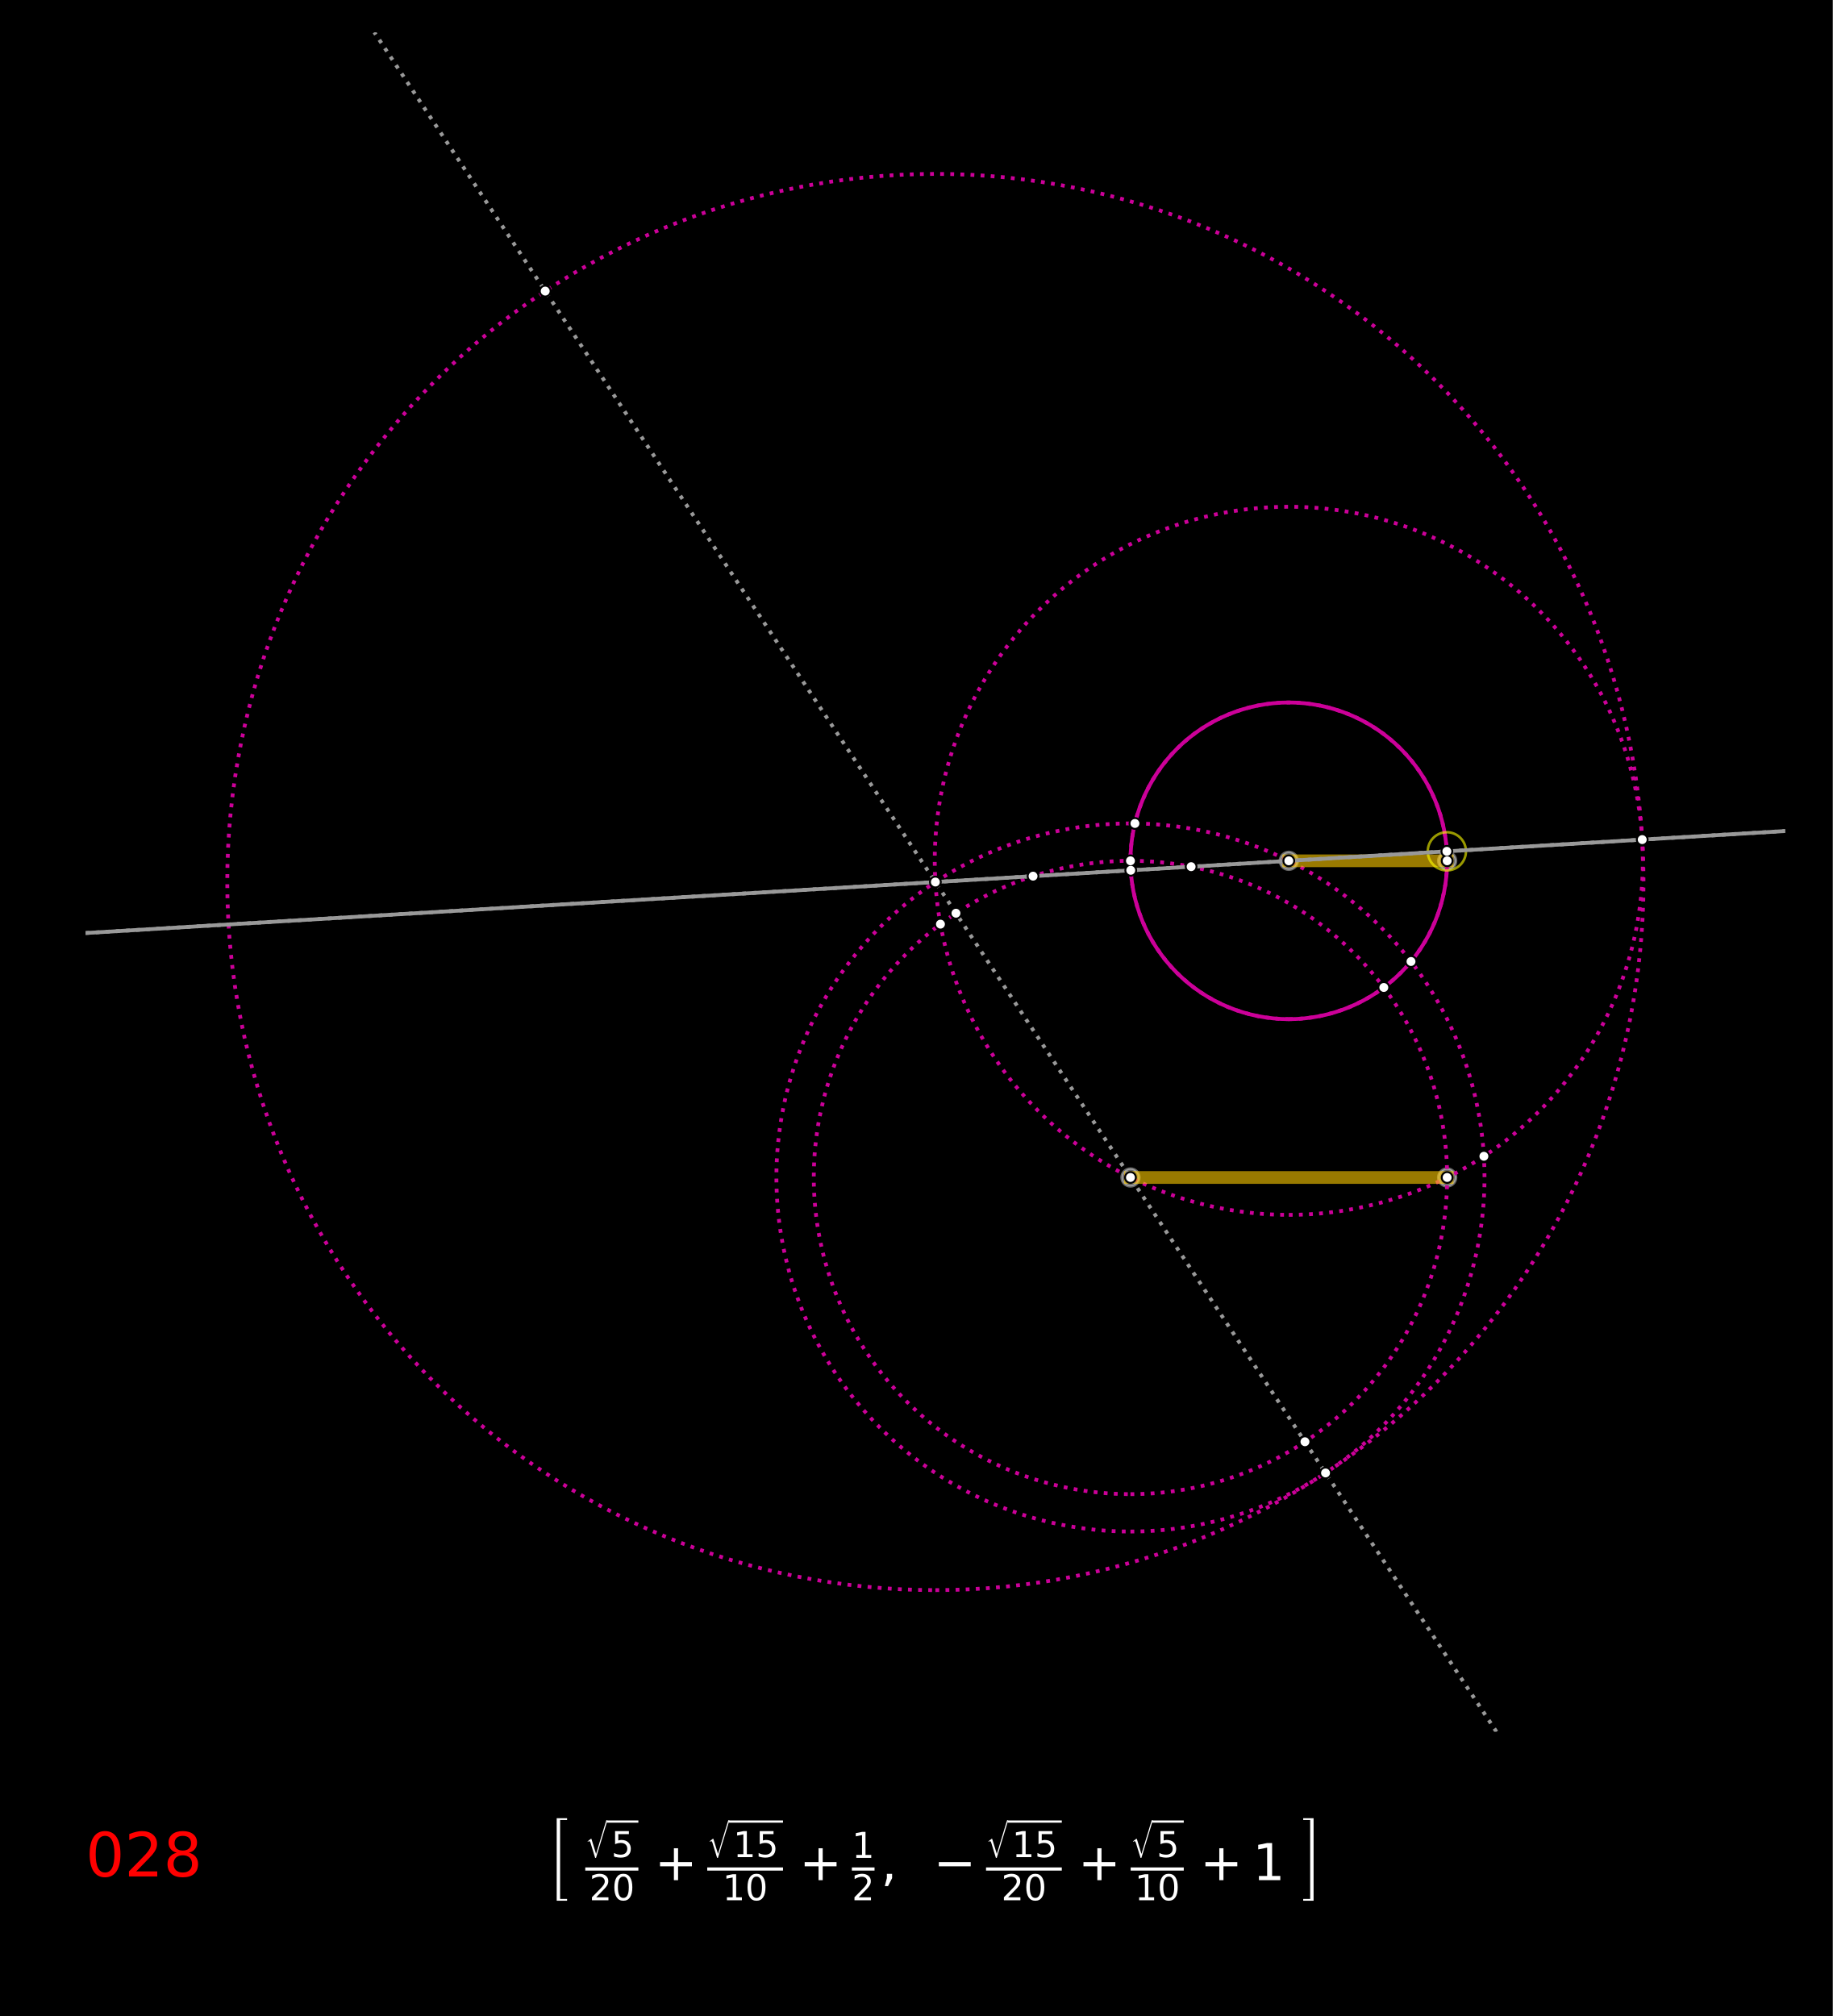
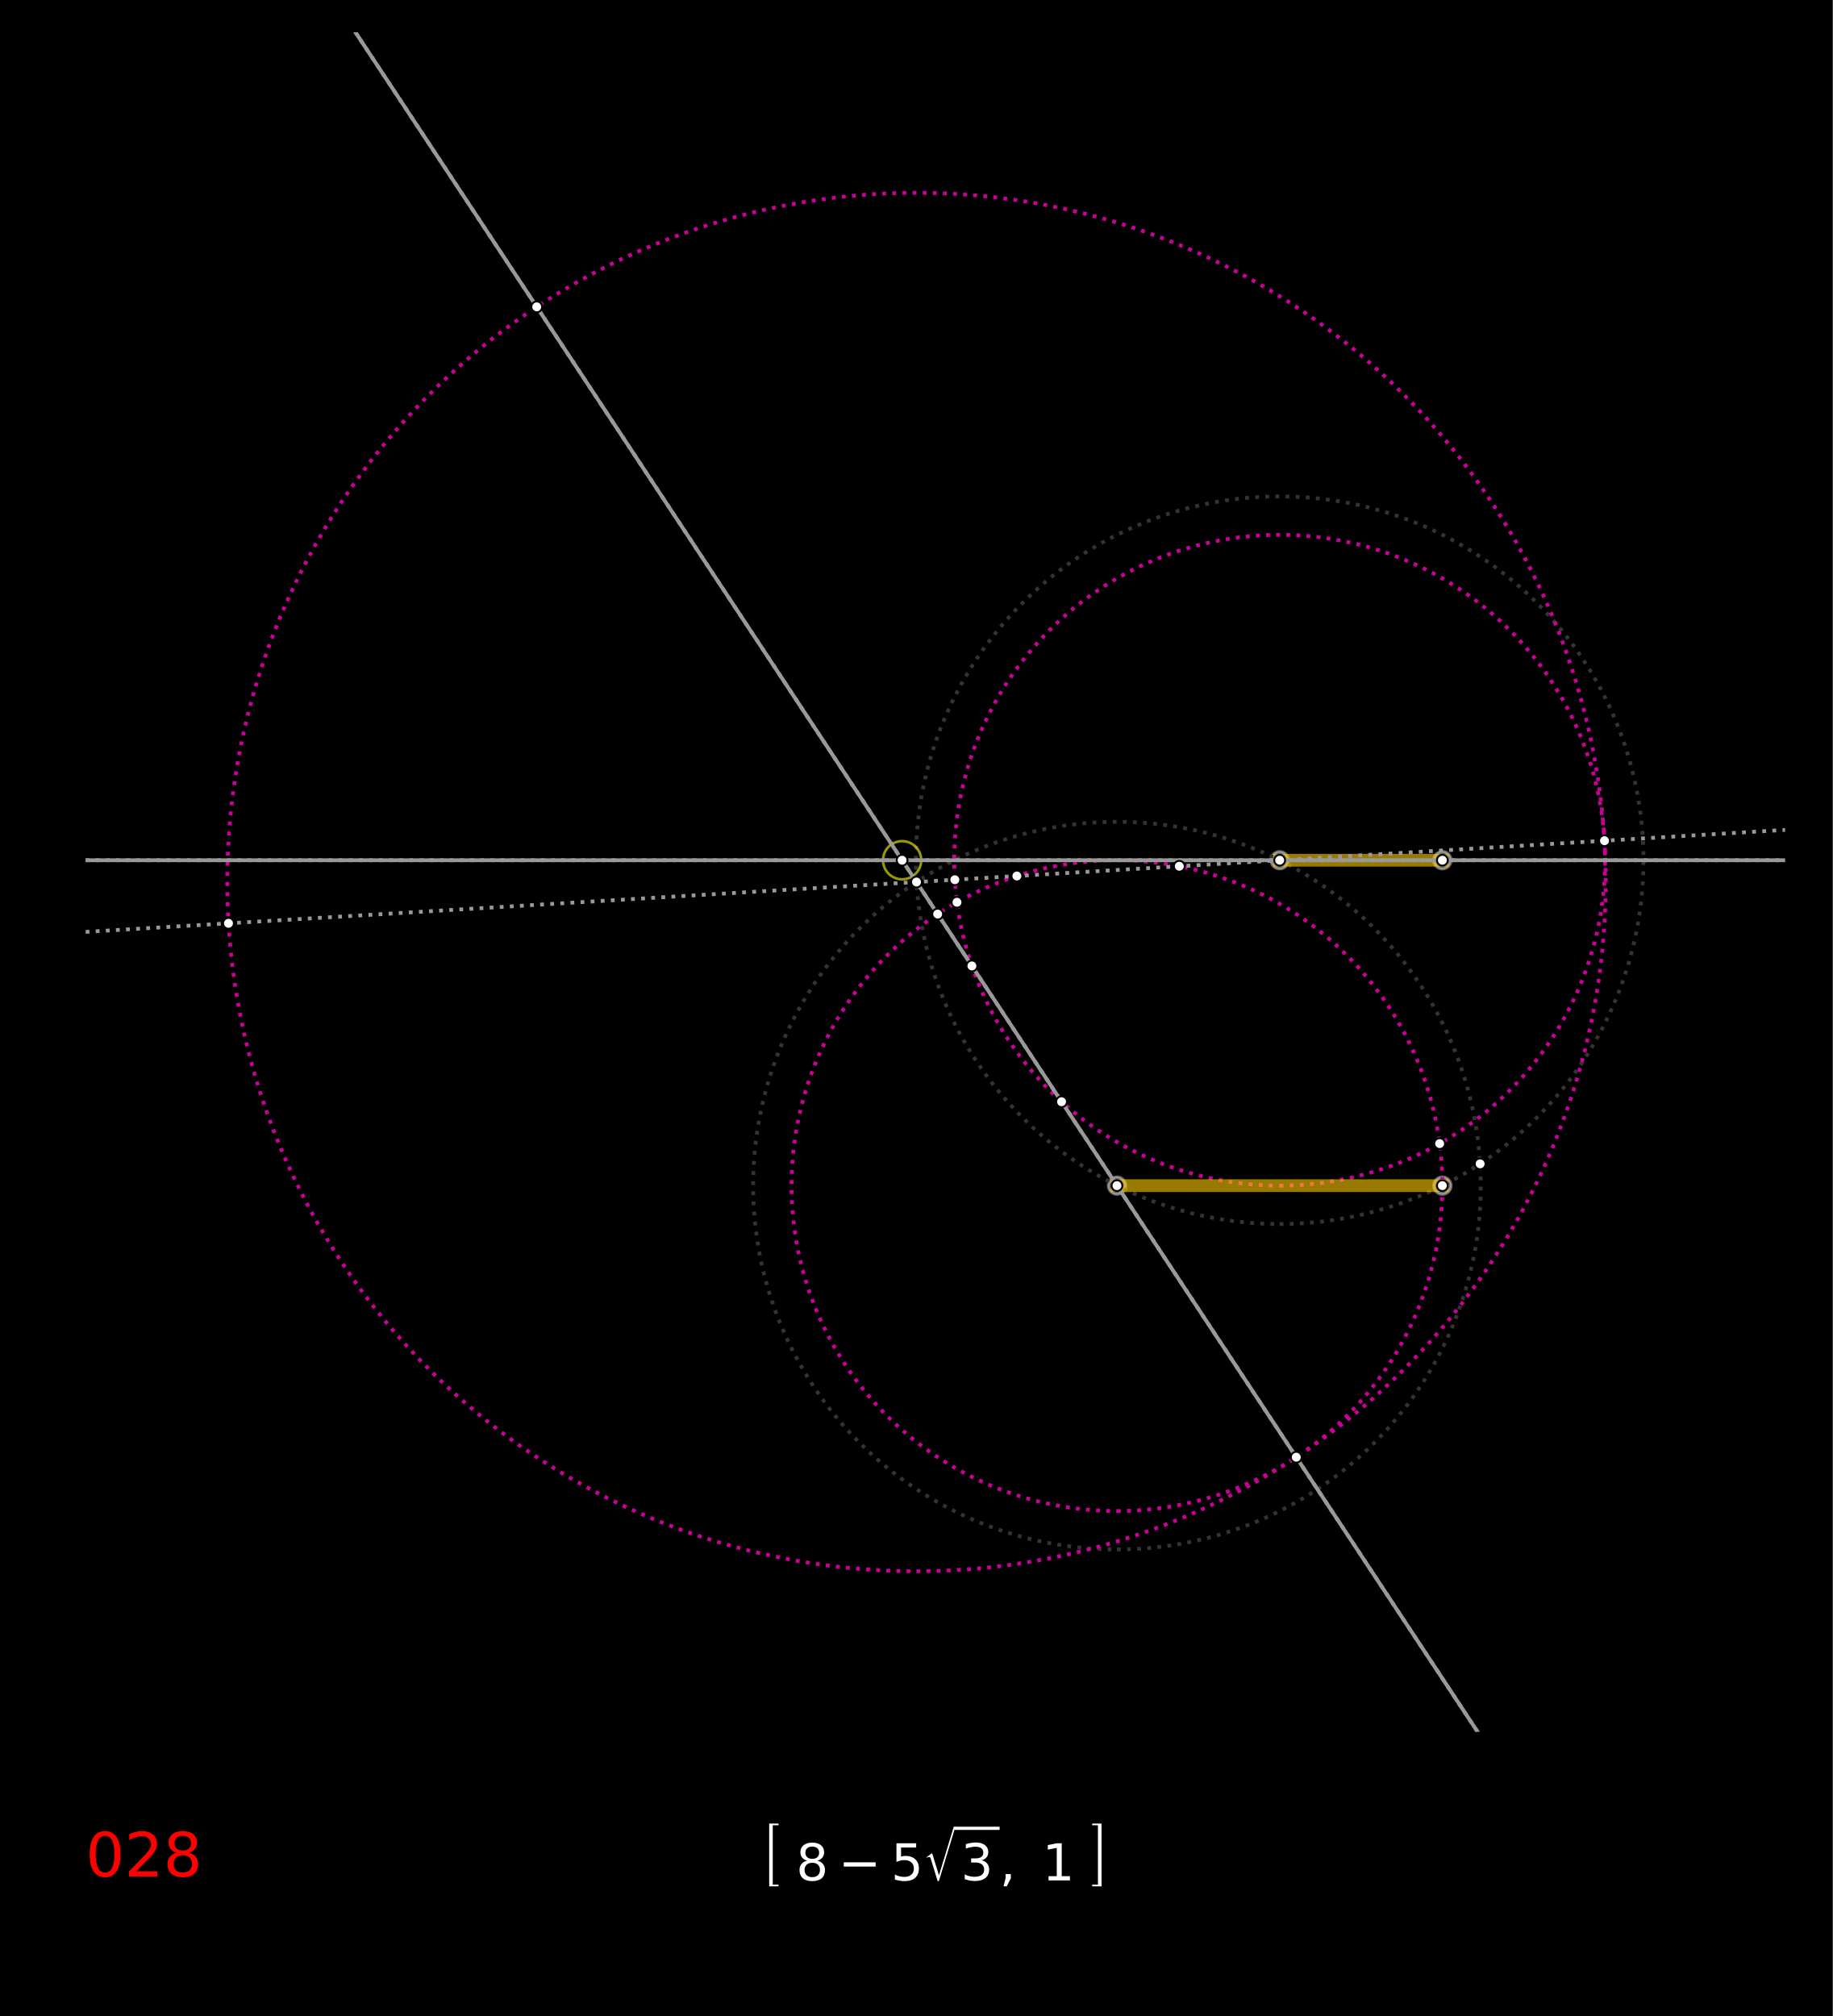
<svg xmlns="http://www.w3.org/2000/svg" xmlns:xlink="http://www.w3.org/1999/xlink" width="720pt" height="792pt" viewBox="0 0 720 792" version="1.1">
  <defs>
    <style type="text/css">*{stroke-linejoin: round; stroke-linecap: butt}</style>
  </defs>
  <g id="figure_1">
    <g id="patch_1">
      <path d="M 0 792  L 720 792  L 720 0  L 0 0  z " />
    </g>
    <g id="axes_1">
      <g id="line2d_1">
        <defs>
-           <path id="m130cb86a58" d="M 0 3.5  C 0.928 3.5 1.819 3.131 2.475 2.475  C 3.131 1.819 3.5 0.928 3.5 0  C 3.5 -0.928 3.131 -1.819 2.475 -2.475  C 1.819 -3.131 0.928 -3.5 0 -3.5  C -0.928 -3.5 -1.819 -3.131 -2.475 -2.475  C -3.131 -1.819 -3.5 -0.928 -3.5 0  C -3.5 0.928 -3.131 1.819 -2.475 2.475  C -1.819 3.131 -0.928 3.5 0 3.5  z " style="stroke: #ffffff; stroke-opacity: 0.4" />
+           <path id="m2eb231376b" d="M 0 3.5  C 0.928 3.5 1.819 3.131 2.475 2.475  C 3.131 1.819 3.5 0.928 3.5 0  C 3.5 -0.928 3.131 -1.819 2.475 -2.475  C 1.819 -3.131 0.928 -3.5 0 -3.5  C -0.928 -3.5 -1.819 -3.131 -2.475 -2.475  C -3.131 -1.819 -3.5 -0.928 -3.5 0  C -3.5 0.928 -3.131 1.819 -2.475 2.475  C -1.819 3.131 -0.928 3.5 0 3.5  z " style="stroke: #ffffff; stroke-opacity: 0.4" />
        </defs>
-         <g clip-path="url(#pafa03f3bd3)">
-           <use xlink:href="#m130cb86a58" x="444.098" y="462.583" style="fill: #ffffff; fill-opacity: 0.4; stroke: #ffffff; stroke-opacity: 0.4" />
+         <g clip-path="url(#p46c398697b)">
+           <use xlink:href="#m2eb231376b" x="438.796" y="465.784" style="fill: #ffffff; fill-opacity: 0.4; stroke: #ffffff; stroke-opacity: 0.4" />
        </g>
      </g>
      <g id="line2d_2">
-         <g clip-path="url(#pafa03f3bd3)">
-           <use xlink:href="#m130cb86a58" x="568.505" y="462.583" style="fill: #ffffff; fill-opacity: 0.4; stroke: #ffffff; stroke-opacity: 0.4" />
+         <g clip-path="url(#p46c398697b)">
+           <use xlink:href="#m2eb231376b" x="566.635" y="465.784" style="fill: #ffffff; fill-opacity: 0.4; stroke: #ffffff; stroke-opacity: 0.4" />
        </g>
      </g>
      <g id="line2d_3">
-         <g clip-path="url(#pafa03f3bd3)">
-           <use xlink:href="#m130cb86a58" x="506.302" y="338.175" style="fill: #ffffff; fill-opacity: 0.4; stroke: #ffffff; stroke-opacity: 0.4" />
+         <g clip-path="url(#p46c398697b)">
+           <use xlink:href="#m2eb231376b" x="502.715" y="337.946" style="fill: #ffffff; fill-opacity: 0.4; stroke: #ffffff; stroke-opacity: 0.4" />
        </g>
      </g>
      <g id="line2d_4">
-         <g clip-path="url(#pafa03f3bd3)">
-           <use xlink:href="#m130cb86a58" x="568.505" y="338.175" style="fill: #ffffff; fill-opacity: 0.4; stroke: #ffffff; stroke-opacity: 0.4" />
+         <g clip-path="url(#p46c398697b)">
+           <use xlink:href="#m2eb231376b" x="566.635" y="337.946" style="fill: #ffffff; fill-opacity: 0.4; stroke: #ffffff; stroke-opacity: 0.4" />
        </g>
      </g>
      <g id="patch_2">
-         <path d="M 444.098 586.99  C 477.091 586.99 508.738 573.882 532.067 550.552  C 555.397 527.222 568.505 495.576 568.505 462.583  C 568.505 429.59 555.397 397.943 532.067 374.613  C 508.738 351.284 477.091 338.175 444.098 338.175  C 411.105 338.175 379.459 351.284 356.129 374.613  C 332.799 397.943 319.691 429.59 319.691 462.583  C 319.691 495.576 332.799 527.222 356.129 550.552  C 379.459 573.882 411.105 586.99 444.098 586.99  L 444.098 586.99  z " clip-path="url(#pafa03f3bd3)" style="fill: none; stroke-dasharray: 1.5,2.475; stroke-dashoffset: 0; stroke: #cc0099; stroke-width: 1.5; stroke-linejoin: miter" />
+         <path d="M 438.796 608.713  C 476.701 608.713 513.058 593.653 539.861 566.85  C 566.664 540.047 581.724 503.689 581.724 465.784  C 581.724 427.879 566.664 391.522 539.861 364.719  C 513.058 337.916 476.701 322.856 438.796 322.856  C 400.891 322.856 364.533 337.916 337.73 364.719  C 310.927 391.522 295.868 427.879 295.868 465.784  C 295.868 503.689 310.927 540.047 337.73 566.85  C 364.533 593.653 400.891 608.713 438.796 608.713  L 438.796 608.713  z " clip-path="url(#p46c398697b)" style="fill: none; stroke-dasharray: 1.5,2.475; stroke-dashoffset: 0; stroke: #333333; stroke-width: 1.5; stroke-linejoin: miter" />
      </g>
      <g id="patch_3">
-         <path d="M 506.302 400.379  C 522.798 400.379 538.622 393.825 550.286 382.16  C 561.951 370.495 568.505 354.672 568.505 338.175  C 568.505 321.679 561.951 305.856 550.286 294.191  C 538.622 282.526 522.798 275.972 506.302 275.972  C 489.805 275.972 473.982 282.526 462.317 294.191  C 450.652 305.856 444.098 321.679 444.098 338.175  C 444.098 354.672 450.652 370.495 462.317 382.16  C 473.982 393.825 489.805 400.379 506.302 400.379  L 506.302 400.379  z " clip-path="url(#pafa03f3bd3)" style="fill: none; stroke-dasharray: 1.5,2.475; stroke-dashoffset: 0; stroke: #cc0099; stroke-width: 1.5; stroke-linejoin: miter" />
+         <path d="M 502.715 480.874  C 540.62 480.874 576.978 465.814 603.781 439.011  C 630.584 412.208 645.643 375.851 645.643 337.946  C 645.643 300.041 630.584 263.683 603.781 236.88  C 576.978 210.077 540.62 195.017 502.715 195.017  C 464.81 195.017 428.453 210.077 401.65 236.88  C 374.847 263.683 359.787 300.041 359.787 337.946  C 359.787 375.851 374.847 412.208 401.65 439.011  C 428.453 465.814 464.81 480.874 502.715 480.874  L 502.715 480.874  z " clip-path="url(#p46c398697b)" style="fill: none; stroke-dasharray: 1.5,2.475; stroke-dashoffset: 0; stroke: #333333; stroke-width: 1.5; stroke-linejoin: miter" />
      </g>
      <g id="patch_4">
-         <path d="M 444.098 601.674  C 480.986 601.674 516.367 587.019 542.451 560.935  C 568.534 534.852 583.19 499.47 583.19 462.583  C 583.19 425.695 568.534 390.314 542.451 364.23  C 516.367 338.147 480.986 323.491 444.098 323.491  C 407.211 323.491 371.829 338.147 345.745 364.23  C 319.662 390.314 305.006 425.695 305.006 462.583  C 305.006 499.47 319.662 534.852 345.745 560.935  C 371.829 587.019 407.211 601.674 444.098 601.674  L 444.098 601.674  z " clip-path="url(#pafa03f3bd3)" style="fill: none; stroke-dasharray: 1.5,2.475; stroke-dashoffset: 0; stroke: #cc0099; stroke-width: 1.5; stroke-linejoin: miter" />
+         <path d="M 438.796 593.623  C 472.699 593.623 505.218 580.153 529.191 556.18  C 553.165 532.207 566.635 499.688 566.635 465.784  C 566.635 431.881 553.165 399.362 529.191 375.389  C 505.218 351.415 472.699 337.946 438.796 337.946  C 404.892 337.946 372.373 351.415 348.4 375.389  C 324.427 399.362 310.957 431.881 310.957 465.784  C 310.957 499.688 324.427 532.207 348.4 556.18  C 372.373 580.153 404.892 593.623 438.796 593.623  L 438.796 593.623  z " clip-path="url(#p46c398697b)" style="fill: none; stroke-dasharray: 1.5,2.475; stroke-dashoffset: 0; stroke: #cc0099; stroke-width: 1.5; stroke-linejoin: miter" />
      </g>
      <g id="patch_5">
-         <path d="M 506.302 477.267  C 543.189 477.267 578.571 462.611 604.654 436.528  C 630.738 410.445 645.393 375.063 645.393 338.175  C 645.393 301.288 630.738 265.906 604.654 239.823  C 578.571 213.739 543.189 199.084 506.302 199.084  C 469.414 199.084 434.033 213.739 407.949 239.823  C 381.866 265.906 367.21 301.288 367.21 338.175  C 367.21 375.063 381.866 410.445 407.949 436.528  C 434.033 462.611 469.414 477.267 506.302 477.267  L 506.302 477.267  z " clip-path="url(#pafa03f3bd3)" style="fill: none; stroke-dasharray: 1.5,2.475; stroke-dashoffset: 0; stroke: #cc0099; stroke-width: 1.5; stroke-linejoin: miter" />
+         <path d="M 360.044 617.276  C 431.852 617.276 500.729 588.746 551.505 537.97  C 602.281 487.194 630.811 418.317 630.811 346.509  C 630.811 274.701 602.281 205.824 551.505 155.048  C 500.729 104.272 431.852 75.742 360.044 75.742  C 288.235 75.742 219.359 104.272 168.583 155.048  C 117.806 205.824 89.277 274.701 89.277 346.509  C 89.277 418.317 117.806 487.194 168.583 537.97  C 219.359 588.746 288.235 617.276 360.044 617.276  L 360.044 617.276  z " clip-path="url(#p46c398697b)" style="fill: none; stroke-dasharray: 1.5,2.475; stroke-dashoffset: 0; stroke: #cc0099; stroke-width: 1.5; stroke-linejoin: miter" />
      </g>
      <g id="patch_6">
-         <path d="M 367.46 624.692  C 441.235 624.692 511.998 595.381 564.165 543.214  C 616.332 491.048 645.643 420.284 645.643 346.509  C 645.643 272.734 616.332 201.971 564.165 149.804  C 511.998 97.637 441.235 68.326 367.46 68.326  C 293.685 68.326 222.922 97.637 170.755 149.804  C 118.588 201.971 89.277 272.734 89.277 346.509  C 89.277 420.284 118.588 491.048 170.755 543.214  C 222.922 595.381 293.685 624.692 367.46 624.692  L 367.46 624.692  z " clip-path="url(#pafa03f3bd3)" style="fill: none; stroke-dasharray: 1.5,2.475; stroke-dashoffset: 0; stroke: #cc0099; stroke-width: 1.5; stroke-linejoin: miter" />
-       </g>
-       <g id="patch_7">
-         <path d="M 506.302 400.379  C 522.798 400.379 538.622 393.825 550.286 382.16  C 561.951 370.495 568.505 354.672 568.505 338.175  C 568.505 321.679 561.951 305.856 550.286 294.191  C 538.622 282.526 522.798 275.972 506.302 275.972  C 489.805 275.972 473.982 282.526 462.317 294.191  C 450.652 305.856 444.098 321.679 444.098 338.175  C 444.098 354.672 450.652 370.495 462.317 382.16  C 473.982 393.825 489.805 400.379 506.302 400.379  L 506.302 400.379  z " clip-path="url(#pafa03f3bd3)" style="fill: none; stroke: #cc0099; stroke-width: 1.5; stroke-linejoin: miter" />
+         <path d="M 502.715 465.784  C 536.618 465.784 569.138 452.314 593.111 428.341  C 617.084 404.368 630.554 371.849 630.554 337.946  C 630.554 304.042 617.084 271.523 593.111 247.55  C 569.138 223.577 536.618 210.107 502.715 210.107  C 468.812 210.107 436.293 223.577 412.319 247.55  C 388.346 271.523 374.876 304.042 374.876 337.946  C 374.876 371.849 388.346 404.368 412.319 428.341  C 436.293 452.314 468.812 465.784 502.715 465.784  L 502.715 465.784  z " clip-path="url(#p46c398697b)" style="fill: none; stroke-dasharray: 1.5,2.475; stroke-dashoffset: 0; stroke: #cc0099; stroke-width: 1.5; stroke-linejoin: miter" />
      </g>
      <g id="line2d_5">
-         <path d="M 444.098 462.583  L 568.505 462.583  " clip-path="url(#pafa03f3bd3)" style="fill: none; stroke: #ffcc00; stroke-opacity: 0.6; stroke-width: 5; stroke-linecap: square" />
+         <path d="M 438.796 465.784  L 566.635 465.784  " clip-path="url(#p46c398697b)" style="fill: none; stroke: #ffcc00; stroke-opacity: 0.6; stroke-width: 5; stroke-linecap: square" />
      </g>
      <g id="line2d_6">
-         <path d="M 506.302 338.175  L 568.505 338.175  " clip-path="url(#pafa03f3bd3)" style="fill: none; stroke: #ffcc00; stroke-opacity: 0.6; stroke-width: 5; stroke-linecap: square" />
+         <path d="M 502.715 337.946  L 566.635 337.946  " clip-path="url(#p46c398697b)" style="fill: none; stroke: #ffcc00; stroke-opacity: 0.6; stroke-width: 5; stroke-linecap: square" />
      </g>
      <g id="line2d_7">
-         <path d="M 587.866 680.329  L 147.054 12.689  " clip-path="url(#pafa03f3bd3)" style="fill: none; stroke-dasharray: 1.5,2.475; stroke-dashoffset: 0; stroke: #999999; stroke-width: 1.5" />
+         <path d="M 580.45 680.329  L 139.638 12.689  " clip-path="url(#p46c398697b)" style="fill: none; stroke-dasharray: 1.5,2.475; stroke-dashoffset: 0; stroke: #999999; stroke-width: 1.5" />
      </g>
      <g id="line2d_8">
-         <path d="M 33.64 366.546  L 701.28 326.472  " clip-path="url(#pafa03f3bd3)" style="fill: none; stroke-dasharray: 1.5,2.475; stroke-dashoffset: 0; stroke: #999999; stroke-width: 1.5" />
+         <path d="M 33.64 366.101  L 701.28 326.027  " clip-path="url(#p46c398697b)" style="fill: none; stroke-dasharray: 1.5,2.475; stroke-dashoffset: 0; stroke: #999999; stroke-width: 1.5" />
      </g>
      <g id="line2d_9">
+         <path d="M 33.64 337.946  L 701.28 337.946  " clip-path="url(#p46c398697b)" style="fill: none; stroke-dasharray: 1.5,2.475; stroke-dashoffset: 0; stroke: #999999; stroke-width: 1.5" />
+       </g>
+       <g id="line2d_10">
        <defs>
-           <path id="m5e4bd105b3" d="M 0 7.5  C 1.989 7.5 3.897 6.71 5.303 5.303  C 6.71 3.897 7.5 1.989 7.5 0  C 7.5 -1.989 6.71 -3.897 5.303 -5.303  C 3.897 -6.71 1.989 -7.5 0 -7.5  C -1.989 -7.5 -3.897 -6.71 -5.303 -5.303  C -6.71 -3.897 -7.5 -1.989 -7.5 0  C -7.5 1.989 -6.71 3.897 -5.303 5.303  C -3.897 6.71 -1.989 7.5 0 7.5  z " style="stroke: #ffff00; stroke-opacity: 0.6" />
+           <path id="m453621c198" d="M 0 7.5  C 1.989 7.5 3.897 6.71 5.303 5.303  C 6.71 3.897 7.5 1.989 7.5 0  C 7.5 -1.989 6.71 -3.897 5.303 -5.303  C 3.897 -6.71 1.989 -7.5 0 -7.5  C -1.989 -7.5 -3.897 -6.71 -5.303 -5.303  C -6.71 -3.897 -7.5 -1.989 -7.5 0  C -7.5 1.989 -6.71 3.897 -5.303 5.303  C -3.897 6.71 -1.989 7.5 0 7.5  z " style="stroke: #ffff00; stroke-opacity: 0.6" />
        </defs>
-         <g clip-path="url(#pafa03f3bd3)">
-           <use xlink:href="#m5e4bd105b3" x="568.394" y="334.448" style="fill-opacity: 0; stroke: #ffff00; stroke-opacity: 0.6" />
-         </g>
-       </g>
-       <g id="line2d_10">
-         <path d="M 33.64 366.546  L 701.28 326.472  " clip-path="url(#pafa03f3bd3)" style="fill: none; stroke: #999999; stroke-width: 1.5; stroke-linecap: square" />
+         <g clip-path="url(#p46c398697b)">
+           <use xlink:href="#m453621c198" x="354.39" y="337.946" style="fill-opacity: 0; stroke: #ffff00; stroke-opacity: 0.6" />
+         </g>
      </g>
      <g id="line2d_11">
+         <path d="M 580.45 680.329  L 139.638 12.689  " clip-path="url(#p46c398697b)" style="fill: none; stroke: #999999; stroke-width: 1.5; stroke-linecap: square" />
+       </g>
+       <g id="line2d_12">
+         <path d="M 33.64 337.946  L 701.28 337.946  " clip-path="url(#p46c398697b)" style="fill: none; stroke: #999999; stroke-width: 1.5; stroke-linecap: square" />
+       </g>
+       <g id="line2d_13">
        <defs>
-           <path id="m3a7095c06a" d="M 0 2  C 0.53 2 1.039 1.789 1.414 1.414  C 1.789 1.039 2 0.53 2 0  C 2 -0.53 1.789 -1.039 1.414 -1.414  C 1.039 -1.789 0.53 -2 0 -2  C -0.53 -2 -1.039 -1.789 -1.414 -1.414  C -1.789 -1.039 -2 -0.53 -2 0  C -2 0.53 -1.789 1.039 -1.414 1.414  C -1.039 1.789 -0.53 2 0 2  z " style="stroke: #000000" />
+           <path id="m412e50992b" d="M 0 2  C 0.53 2 1.039 1.789 1.414 1.414  C 1.789 1.039 2 0.53 2 0  C 2 -0.53 1.789 -1.039 1.414 -1.414  C 1.039 -1.789 0.53 -2 0 -2  C -0.53 -2 -1.039 -1.789 -1.414 -1.414  C -1.789 -1.039 -2 -0.53 -2 0  C -2 0.53 -1.789 1.039 -1.414 1.414  C -1.039 1.789 -0.53 2 0 2  z " style="stroke: #000000" />
        </defs>
-         <g clip-path="url(#pafa03f3bd3)">
-           <use xlink:href="#m3a7095c06a" x="444.098" y="462.583" style="stroke: #000000" />
-         </g>
-       </g>
-       <g id="line2d_12">
-         <g clip-path="url(#pafa03f3bd3)">
-           <use xlink:href="#m3a7095c06a" x="568.505" y="462.583" style="stroke: #000000" />
-         </g>
-       </g>
-       <g id="line2d_13">
-         <g clip-path="url(#pafa03f3bd3)">
-           <use xlink:href="#m3a7095c06a" x="506.302" y="338.175" style="stroke: #000000" />
+         <g clip-path="url(#p46c398697b)">
+           <use xlink:href="#m412e50992b" x="438.796" y="465.784" style="stroke: #000000" />
        </g>
      </g>
      <g id="line2d_14">
-         <g clip-path="url(#pafa03f3bd3)">
-           <use xlink:href="#m3a7095c06a" x="568.505" y="338.175" style="stroke: #000000" />
+         <g clip-path="url(#p46c398697b)">
+           <use xlink:href="#m412e50992b" x="566.635" y="465.784" style="stroke: #000000" />
        </g>
      </g>
      <g id="line2d_15">
-         <g clip-path="url(#pafa03f3bd3)">
-           <use xlink:href="#m3a7095c06a" x="444.098" y="338.175" style="stroke: #000000" />
+         <g clip-path="url(#p46c398697b)">
+           <use xlink:href="#m412e50992b" x="502.715" y="337.946" style="stroke: #000000" />
        </g>
      </g>
      <g id="line2d_16">
-         <g clip-path="url(#pafa03f3bd3)">
-           <use xlink:href="#m3a7095c06a" x="543.624" y="387.938" style="stroke: #000000" />
+         <g clip-path="url(#p46c398697b)">
+           <use xlink:href="#m412e50992b" x="566.635" y="337.946" style="stroke: #000000" />
        </g>
      </g>
      <g id="line2d_17">
-         <g clip-path="url(#pafa03f3bd3)">
-           <use xlink:href="#m3a7095c06a" x="445.854" y="323.502" style="stroke: #000000" />
+         <g clip-path="url(#p46c398697b)">
+           <use xlink:href="#m412e50992b" x="360.044" y="346.509" style="stroke: #000000" />
        </g>
      </g>
      <g id="line2d_18">
-         <g clip-path="url(#pafa03f3bd3)">
-           <use xlink:href="#m3a7095c06a" x="554.309" y="377.73" style="stroke: #000000" />
+         <g clip-path="url(#p46c398697b)">
+           <use xlink:href="#m412e50992b" x="581.467" y="457.221" style="stroke: #000000" />
        </g>
      </g>
      <g id="line2d_19">
-         <g clip-path="url(#pafa03f3bd3)">
-           <use xlink:href="#m3a7095c06a" x="369.454" y="363.057" style="stroke: #000000" />
+         <g clip-path="url(#p46c398697b)">
+           <use xlink:href="#m412e50992b" x="368.358" y="359.101" style="stroke: #000000" />
        </g>
      </g>
      <g id="line2d_20">
-         <g clip-path="url(#pafa03f3bd3)">
-           <use xlink:href="#m3a7095c06a" x="367.46" y="346.509" style="stroke: #000000" />
+         <g clip-path="url(#p46c398697b)">
+           <use xlink:href="#m412e50992b" x="509.234" y="572.467" style="stroke: #000000" />
        </g>
      </g>
      <g id="line2d_21">
-         <g clip-path="url(#pafa03f3bd3)">
-           <use xlink:href="#m3a7095c06a" x="582.94" y="454.249" style="stroke: #000000" />
+         <g clip-path="url(#p46c398697b)">
+           <use xlink:href="#m412e50992b" x="210.854" y="120.551" style="stroke: #000000" />
        </g>
      </g>
      <g id="line2d_22">
-         <g clip-path="url(#pafa03f3bd3)">
-           <use xlink:href="#m3a7095c06a" x="375.551" y="358.763" style="stroke: #000000" />
+         <g clip-path="url(#p46c398697b)">
+           <use xlink:href="#m412e50992b" x="399.477" y="344.142" style="stroke: #000000" />
        </g>
      </g>
      <g id="line2d_23">
-         <g clip-path="url(#pafa03f3bd3)">
-           <use xlink:href="#m3a7095c06a" x="512.645" y="566.402" style="stroke: #000000" />
+         <g clip-path="url(#p46c398697b)">
+           <use xlink:href="#m412e50992b" x="463.282" y="340.312" style="stroke: #000000" />
        </g>
      </g>
      <g id="line2d_24">
-         <g clip-path="url(#pafa03f3bd3)">
-           <use xlink:href="#m3a7095c06a" x="520.736" y="578.656" style="stroke: #000000" />
+         <g clip-path="url(#p46c398697b)">
+           <use xlink:href="#m412e50992b" x="89.763" y="362.732" style="stroke: #000000" />
        </g>
      </g>
      <g id="line2d_25">
-         <g clip-path="url(#pafa03f3bd3)">
-           <use xlink:href="#m3a7095c06a" x="645.144" y="329.842" style="stroke: #000000" />
+         <g clip-path="url(#p46c398697b)">
+           <use xlink:href="#m412e50992b" x="630.324" y="330.286" style="stroke: #000000" />
        </g>
      </g>
      <g id="line2d_26">
-         <g clip-path="url(#pafa03f3bd3)">
-           <use xlink:href="#m3a7095c06a" x="214.184" y="114.362" style="stroke: #000000" />
+         <g clip-path="url(#p46c398697b)">
+           <use xlink:href="#m412e50992b" x="417.029" y="432.817" style="stroke: #000000" />
        </g>
      </g>
      <g id="line2d_27">
-         <g clip-path="url(#pafa03f3bd3)">
-           <use xlink:href="#m3a7095c06a" x="405.835" y="344.206" style="stroke: #000000" />
+         <g clip-path="url(#p46c398697b)">
+           <use xlink:href="#m412e50992b" x="381.81" y="379.476" style="stroke: #000000" />
        </g>
      </g>
      <g id="line2d_28">
-         <g clip-path="url(#pafa03f3bd3)">
-           <use xlink:href="#m3a7095c06a" x="467.927" y="340.479" style="stroke: #000000" />
+         <g clip-path="url(#p46c398697b)">
+           <use xlink:href="#m412e50992b" x="375.948" y="354.461" style="stroke: #000000" />
        </g>
      </g>
      <g id="line2d_29">
-         <g clip-path="url(#pafa03f3bd3)">
-           <use xlink:href="#m3a7095c06a" x="444.21" y="341.902" style="stroke: #000000" />
+         <g clip-path="url(#p46c398697b)">
+           <use xlink:href="#m412e50992b" x="565.563" y="449.269" style="stroke: #000000" />
        </g>
      </g>
      <g id="line2d_30">
-         <g clip-path="url(#pafa03f3bd3)">
-           <use xlink:href="#m3a7095c06a" x="568.394" y="334.448" style="stroke: #000000" />
+         <g clip-path="url(#p46c398697b)">
+           <use xlink:href="#m412e50992b" x="375.106" y="345.605" style="stroke: #000000" />
        </g>
      </g>
      <g id="line2d_31">
+         <g clip-path="url(#p46c398697b)">
+           <use xlink:href="#m412e50992b" x="354.39" y="337.946" style="stroke: #000000" />
+         </g>
+       </g>
+       <g id="line2d_32">
        <defs>
-           <path id="m993b21b32f" d="M 0 1.25  C 0.332 1.25 0.649 1.118 0.884 0.884  C 1.118 0.649 1.25 0.332 1.25 0  C 1.25 -0.332 1.118 -0.649 0.884 -0.884  C 0.649 -1.118 0.332 -1.25 0 -1.25  C -0.332 -1.25 -0.649 -1.118 -0.884 -0.884  C -1.118 -0.649 -1.25 -0.332 -1.25 0  C -1.25 0.332 -1.118 0.649 -0.884 0.884  C -0.649 1.118 -0.332 1.25 0 1.25  z " style="stroke: #ffffff" />
+           <path id="mba289ef899" d="M 0 1.25  C 0.332 1.25 0.649 1.118 0.884 0.884  C 1.118 0.649 1.25 0.332 1.25 0  C 1.25 -0.332 1.118 -0.649 0.884 -0.884  C 0.649 -1.118 0.332 -1.25 0 -1.25  C -0.332 -1.25 -0.649 -1.118 -0.884 -0.884  C -1.118 -0.649 -1.25 -0.332 -1.25 0  C -1.25 0.332 -1.118 0.649 -0.884 0.884  C -0.649 1.118 -0.332 1.25 0 1.25  z " style="stroke: #ffffff" />
        </defs>
-         <g clip-path="url(#pafa03f3bd3)">
-           <use xlink:href="#m993b21b32f" x="444.098" y="462.583" style="fill: #ffffff; stroke: #ffffff" />
-         </g>
-       </g>
-       <g id="line2d_32">
-         <g clip-path="url(#pafa03f3bd3)">
-           <use xlink:href="#m993b21b32f" x="568.505" y="462.583" style="fill: #ffffff; stroke: #ffffff" />
+         <g clip-path="url(#p46c398697b)">
+           <use xlink:href="#mba289ef899" x="438.796" y="465.784" style="fill: #ffffff; stroke: #ffffff" />
        </g>
      </g>
      <g id="line2d_33">
-         <g clip-path="url(#pafa03f3bd3)">
-           <use xlink:href="#m993b21b32f" x="506.302" y="338.175" style="fill: #ffffff; stroke: #ffffff" />
+         <g clip-path="url(#p46c398697b)">
+           <use xlink:href="#mba289ef899" x="566.635" y="465.784" style="fill: #ffffff; stroke: #ffffff" />
        </g>
      </g>
      <g id="line2d_34">
-         <g clip-path="url(#pafa03f3bd3)">
-           <use xlink:href="#m993b21b32f" x="568.505" y="338.175" style="fill: #ffffff; stroke: #ffffff" />
+         <g clip-path="url(#p46c398697b)">
+           <use xlink:href="#mba289ef899" x="502.715" y="337.946" style="fill: #ffffff; stroke: #ffffff" />
        </g>
      </g>
      <g id="line2d_35">
-         <g clip-path="url(#pafa03f3bd3)">
-           <use xlink:href="#m993b21b32f" x="444.098" y="338.175" style="fill: #ffffff; stroke: #ffffff" />
+         <g clip-path="url(#p46c398697b)">
+           <use xlink:href="#mba289ef899" x="566.635" y="337.946" style="fill: #ffffff; stroke: #ffffff" />
        </g>
      </g>
      <g id="line2d_36">
-         <g clip-path="url(#pafa03f3bd3)">
-           <use xlink:href="#m993b21b32f" x="543.624" y="387.938" style="fill: #ffffff; stroke: #ffffff" />
+         <g clip-path="url(#p46c398697b)">
+           <use xlink:href="#mba289ef899" x="360.044" y="346.509" style="fill: #ffffff; stroke: #ffffff" />
        </g>
      </g>
      <g id="line2d_37">
-         <g clip-path="url(#pafa03f3bd3)">
-           <use xlink:href="#m993b21b32f" x="445.854" y="323.502" style="fill: #ffffff; stroke: #ffffff" />
+         <g clip-path="url(#p46c398697b)">
+           <use xlink:href="#mba289ef899" x="581.467" y="457.221" style="fill: #ffffff; stroke: #ffffff" />
        </g>
      </g>
      <g id="line2d_38">
-         <g clip-path="url(#pafa03f3bd3)">
-           <use xlink:href="#m993b21b32f" x="554.309" y="377.73" style="fill: #ffffff; stroke: #ffffff" />
+         <g clip-path="url(#p46c398697b)">
+           <use xlink:href="#mba289ef899" x="368.358" y="359.101" style="fill: #ffffff; stroke: #ffffff" />
        </g>
      </g>
      <g id="line2d_39">
-         <g clip-path="url(#pafa03f3bd3)">
-           <use xlink:href="#m993b21b32f" x="369.454" y="363.057" style="fill: #ffffff; stroke: #ffffff" />
+         <g clip-path="url(#p46c398697b)">
+           <use xlink:href="#mba289ef899" x="509.234" y="572.467" style="fill: #ffffff; stroke: #ffffff" />
        </g>
      </g>
      <g id="line2d_40">
-         <g clip-path="url(#pafa03f3bd3)">
-           <use xlink:href="#m993b21b32f" x="367.46" y="346.509" style="fill: #ffffff; stroke: #ffffff" />
+         <g clip-path="url(#p46c398697b)">
+           <use xlink:href="#mba289ef899" x="210.854" y="120.551" style="fill: #ffffff; stroke: #ffffff" />
        </g>
      </g>
      <g id="line2d_41">
-         <g clip-path="url(#pafa03f3bd3)">
-           <use xlink:href="#m993b21b32f" x="582.94" y="454.249" style="fill: #ffffff; stroke: #ffffff" />
+         <g clip-path="url(#p46c398697b)">
+           <use xlink:href="#mba289ef899" x="399.477" y="344.142" style="fill: #ffffff; stroke: #ffffff" />
        </g>
      </g>
      <g id="line2d_42">
-         <g clip-path="url(#pafa03f3bd3)">
-           <use xlink:href="#m993b21b32f" x="375.551" y="358.763" style="fill: #ffffff; stroke: #ffffff" />
+         <g clip-path="url(#p46c398697b)">
+           <use xlink:href="#mba289ef899" x="463.282" y="340.312" style="fill: #ffffff; stroke: #ffffff" />
        </g>
      </g>
      <g id="line2d_43">
-         <g clip-path="url(#pafa03f3bd3)">
-           <use xlink:href="#m993b21b32f" x="512.645" y="566.402" style="fill: #ffffff; stroke: #ffffff" />
+         <g clip-path="url(#p46c398697b)">
+           <use xlink:href="#mba289ef899" x="89.763" y="362.732" style="fill: #ffffff; stroke: #ffffff" />
        </g>
      </g>
      <g id="line2d_44">
-         <g clip-path="url(#pafa03f3bd3)">
-           <use xlink:href="#m993b21b32f" x="520.736" y="578.656" style="fill: #ffffff; stroke: #ffffff" />
+         <g clip-path="url(#p46c398697b)">
+           <use xlink:href="#mba289ef899" x="630.324" y="330.286" style="fill: #ffffff; stroke: #ffffff" />
        </g>
      </g>
      <g id="line2d_45">
-         <g clip-path="url(#pafa03f3bd3)">
-           <use xlink:href="#m993b21b32f" x="645.144" y="329.842" style="fill: #ffffff; stroke: #ffffff" />
+         <g clip-path="url(#p46c398697b)">
+           <use xlink:href="#mba289ef899" x="417.029" y="432.817" style="fill: #ffffff; stroke: #ffffff" />
        </g>
      </g>
      <g id="line2d_46">
-         <g clip-path="url(#pafa03f3bd3)">
-           <use xlink:href="#m993b21b32f" x="214.184" y="114.362" style="fill: #ffffff; stroke: #ffffff" />
+         <g clip-path="url(#p46c398697b)">
+           <use xlink:href="#mba289ef899" x="381.81" y="379.476" style="fill: #ffffff; stroke: #ffffff" />
        </g>
      </g>
      <g id="line2d_47">
-         <g clip-path="url(#pafa03f3bd3)">
-           <use xlink:href="#m993b21b32f" x="405.835" y="344.206" style="fill: #ffffff; stroke: #ffffff" />
+         <g clip-path="url(#p46c398697b)">
+           <use xlink:href="#mba289ef899" x="375.948" y="354.461" style="fill: #ffffff; stroke: #ffffff" />
        </g>
      </g>
      <g id="line2d_48">
-         <g clip-path="url(#pafa03f3bd3)">
-           <use xlink:href="#m993b21b32f" x="467.927" y="340.479" style="fill: #ffffff; stroke: #ffffff" />
+         <g clip-path="url(#p46c398697b)">
+           <use xlink:href="#mba289ef899" x="565.563" y="449.269" style="fill: #ffffff; stroke: #ffffff" />
        </g>
      </g>
      <g id="line2d_49">
-         <g clip-path="url(#pafa03f3bd3)">
-           <use xlink:href="#m993b21b32f" x="444.21" y="341.902" style="fill: #ffffff; stroke: #ffffff" />
+         <g clip-path="url(#p46c398697b)">
+           <use xlink:href="#mba289ef899" x="375.106" y="345.605" style="fill: #ffffff; stroke: #ffffff" />
        </g>
      </g>
      <g id="line2d_50">
-         <g clip-path="url(#pafa03f3bd3)">
-           <use xlink:href="#m993b21b32f" x="568.394" y="334.448" style="fill: #ffffff; stroke: #ffffff" />
+         <g clip-path="url(#p46c398697b)">
+           <use xlink:href="#mba289ef899" x="354.39" y="337.946" style="fill: #ffffff; stroke: #ffffff" />
        </g>
      </g>
    </g>
    <g id="axes_2">
      <g id="text_1">
-         <g style="fill: #ffffff" transform="translate(215.36 738.6491) scale(0.2 -0.2)">
+         <g style="fill: #ffffff" transform="translate(298.56 738.7897) scale(0.2 -0.2)">
          <defs>
-             <path id="STIXSizeTwoSym-Regular-5b" d="M 2701 -1786  L 1216 -1786  L 1216 10022  L 2701 10022  L 2701 9766  L 1702 9766  L 1702 -1530  L 2701 -1530  L 2701 -1786  z " transform="scale(0.015625)" />
+             <path id="STIXSizeOneSym-Regular-5b" d="M 2323 -1050  L 1152 -1050  L 1152 6822  L 2323 6822  L 2323 6611  L 1600 6611  L 1600 -838  L 2323 -838  L 2323 -1050  z " transform="scale(0.015625)" />
+             <path id="DejaVuSans-38" d="M 2034 2216  Q 1584 2216 1326 1975  Q 1069 1734 1069 1313  Q 1069 891 1326 650  Q 1584 409 2034 409  Q 2484 409 2743 651  Q 3003 894 3003 1313  Q 3003 1734 2745 1975  Q 2488 2216 2034 2216  z M 1403 2484  Q 997 2584 770 2862  Q 544 3141 544 3541  Q 544 4100 942 4425  Q 1341 4750 2034 4750  Q 2731 4750 3128 4425  Q 3525 4100 3525 3541  Q 3525 3141 3298 2862  Q 3072 2584 2669 2484  Q 3125 2378 3379 2068  Q 3634 1759 3634 1313  Q 3634 634 3220 271  Q 2806 -91 2034 -91  Q 1263 -91 848 271  Q 434 634 434 1313  Q 434 1759 690 2068  Q 947 2378 1403 2484  z M 1172 3481  Q 1172 3119 1398 2916  Q 1625 2713 2034 2713  Q 2441 2713 2670 2916  Q 2900 3119 2900 3481  Q 2900 3844 2670 4047  Q 2441 4250 2034 4250  Q 1625 4250 1398 4047  Q 1172 3844 1172 3481  z " transform="scale(0.015625)" />
+             <path id="DejaVuSans-2212" d="M 678 2272  L 4684 2272  L 4684 1741  L 678 1741  L 678 2272  z " transform="scale(0.015625)" />
+             <path id="DejaVuSans-35" d="M 691 4666  L 3169 4666  L 3169 4134  L 1269 4134  L 1269 2991  Q 1406 3038 1543 3061  Q 1681 3084 1819 3084  Q 2600 3084 3056 2656  Q 3513 2228 3513 1497  Q 3513 744 3044 326  Q 2575 -91 1722 -91  Q 1428 -91 1123 -41  Q 819 9 494 109  L 494 744  Q 775 591 1075 516  Q 1375 441 1709 441  Q 2250 441 2565 725  Q 2881 1009 2881 1497  Q 2881 1984 2565 2268  Q 2250 2553 1709 2553  Q 1456 2553 1204 2497  Q 953 2441 691 2322  L 691 4666  z " transform="scale(0.015625)" />
            <path id="STIXSizeOneSym-Regular-221a" d="M 6970 9933  L 3373 -1888  L 3104 -1888  L 1626 2918  Q 1555 3149 1465 3251  Q 1376 3354 1229 3354  Q 1011 3354 794 3181  L 717 3309  L 1766 4115  L 1926 4115  L 3379 -602  L 3405 -602  L 6605 9933  L 6970 9933  z " transform="scale(0.015625)" />
-             <path id="DejaVuSans-35" d="M 691 4666  L 3169 4666  L 3169 4134  L 1269 4134  L 1269 2991  Q 1406 3038 1543 3061  Q 1681 3084 1819 3084  Q 2600 3084 3056 2656  Q 3513 2228 3513 1497  Q 3513 744 3044 326  Q 2575 -91 1722 -91  Q 1428 -91 1123 -41  Q 819 9 494 109  L 494 744  Q 775 591 1075 516  Q 1375 441 1709 441  Q 2250 441 2565 725  Q 2881 1009 2881 1497  Q 2881 1984 2565 2268  Q 2250 2553 1709 2553  Q 1456 2553 1204 2497  Q 953 2441 691 2322  L 691 4666  z " transform="scale(0.015625)" />
-             <path id="DejaVuSans-32" d="M 1228 531  L 3431 531  L 3431 0  L 469 0  L 469 531  Q 828 903 1448 1529  Q 2069 2156 2228 2338  Q 2531 2678 2651 2914  Q 2772 3150 2772 3378  Q 2772 3750 2511 3984  Q 2250 4219 1831 4219  Q 1534 4219 1204 4116  Q 875 4013 500 3803  L 500 4441  Q 881 4594 1212 4672  Q 1544 4750 1819 4750  Q 2544 4750 2975 4387  Q 3406 4025 3406 3419  Q 3406 3131 3298 2873  Q 3191 2616 2906 2266  Q 2828 2175 2409 1742  Q 1991 1309 1228 531  z " transform="scale(0.015625)" />
-             <path id="DejaVuSans-30" d="M 2034 4250  Q 1547 4250 1301 3770  Q 1056 3291 1056 2328  Q 1056 1369 1301 889  Q 1547 409 2034 409  Q 2525 409 2770 889  Q 3016 1369 3016 2328  Q 3016 3291 2770 3770  Q 2525 4250 2034 4250  z M 2034 4750  Q 2819 4750 3233 4129  Q 3647 3509 3647 2328  Q 3647 1150 3233 529  Q 2819 -91 2034 -91  Q 1250 -91 836 529  Q 422 1150 422 2328  Q 422 3509 836 4129  Q 1250 4750 2034 4750  z " transform="scale(0.015625)" />
-             <path id="DejaVuSans-2b" d="M 2944 4013  L 2944 2272  L 4684 2272  L 4684 1741  L 2944 1741  L 2944 0  L 2419 0  L 2419 1741  L 678 1741  L 678 2272  L 2419 2272  L 2419 4013  L 2944 4013  z " transform="scale(0.015625)" />
+             <path id="DejaVuSans-33" d="M 2597 2516  Q 3050 2419 3304 2112  Q 3559 1806 3559 1356  Q 3559 666 3084 287  Q 2609 -91 1734 -91  Q 1441 -91 1130 -33  Q 819 25 488 141  L 488 750  Q 750 597 1062 519  Q 1375 441 1716 441  Q 2309 441 2620 675  Q 2931 909 2931 1356  Q 2931 1769 2642 2001  Q 2353 2234 1838 2234  L 1294 2234  L 1294 2753  L 1863 2753  Q 2328 2753 2575 2939  Q 2822 3125 2822 3475  Q 2822 3834 2567 4026  Q 2313 4219 1838 4219  Q 1578 4219 1281 4162  Q 984 4106 628 3988  L 628 4550  Q 988 4650 1302 4700  Q 1616 4750 1894 4750  Q 2613 4750 3031 4423  Q 3450 4097 3450 3541  Q 3450 3153 3228 2886  Q 3006 2619 2597 2516  z " transform="scale(0.015625)" />
+             <path id="DejaVuSans-2c" d="M 750 794  L 1409 794  L 1409 256  L 897 -744  L 494 -744  L 750 256  L 750 794  z " transform="scale(0.015625)" />
            <path id="DejaVuSans-31" d="M 794 531  L 1825 531  L 1825 4091  L 703 3866  L 703 4441  L 1819 4666  L 2450 4666  L 2450 531  L 3481 531  L 3481 0  L 794 0  L 794 531  z " transform="scale(0.015625)" />
-             <path id="DejaVuSans-2c" d="M 750 794  L 1409 794  L 1409 256  L 897 -744  L 494 -744  L 750 256  L 750 794  z " transform="scale(0.015625)" />
-             <path id="DejaVuSans-2212" d="M 678 2272  L 4684 2272  L 4684 1741  L 678 1741  L 678 2272  z " transform="scale(0.015625)" />
-             <path id="STIXSizeTwoSym-Regular-5d" d="M 1722 -1786  L 237 -1786  L 237 -1530  L 1235 -1530  L 1235 9766  L 237 9766  L 237 10022  L 1722 10022  L 1722 -1786  z " transform="scale(0.015625)" />
+             <path id="STIXSizeOneSym-Regular-5d" d="M 1299 -1050  L 128 -1050  L 128 -838  L 851 -838  L 851 6611  L 128 6611  L 128 6822  L 1299 6822  L 1299 -1050  z " transform="scale(0.015625)" />
          </defs>
-           <use xlink:href="#STIXSizeTwoSym-Regular-5b" transform="translate(0 -15.8125) scale(0.878565)" />
-           <use xlink:href="#STIXSizeOneSym-Regular-221a" transform="translate(72.805 55.60781) scale(0.400127)" />
-           <use xlink:href="#DejaVuSans-35" transform="translate(123.8218 45.32656) scale(0.7)" />
-           <use xlink:href="#DejaVuSans-32" transform="translate(80.805 -39.36406) scale(0.7)" />
-           <use xlink:href="#DejaVuSans-30" transform="translate(125.3411 -39.36406) scale(0.7)" />
-           <use xlink:href="#DejaVuSans-2b" transform="translate(209.0903 0.042187)" />
-           <use xlink:href="#STIXSizeOneSym-Regular-221a" transform="translate(312.3618 55.60781) scale(0.400127)" />
-           <use xlink:href="#DejaVuSans-31" transform="translate(363.3786 45.32656) scale(0.7)" />
-           <use xlink:href="#DejaVuSans-35" transform="translate(407.9147 45.32656) scale(0.7)" />
-           <use xlink:href="#DejaVuSans-31" transform="translate(342.3618 -39.36406) scale(0.7)" />
-           <use xlink:href="#DejaVuSans-30" transform="translate(386.898 -39.36406) scale(0.7)" />
-           <use xlink:href="#DejaVuSans-2b" transform="translate(493.1833 0.042187)" />
-           <use xlink:href="#DejaVuSans-31" transform="translate(596.4548 43.83906) scale(0.7)" />
-           <use xlink:href="#DejaVuSans-32" transform="translate(596.4548 -39.36406) scale(0.7)" />
-           <use xlink:href="#DejaVuSans-2c" transform="translate(653.4909 0.042187)" />
-           <use xlink:href="#DejaVuSans-2212" transform="translate(756.7132 0.042187)" />
-           <use xlink:href="#STIXSizeOneSym-Regular-221a" transform="translate(859.9847 55.60781) scale(0.400127)" />
-           <use xlink:href="#DejaVuSans-31" transform="translate(911.0015 45.32656) scale(0.7)" />
-           <use xlink:href="#DejaVuSans-35" transform="translate(955.5376 45.32656) scale(0.7)" />
-           <use xlink:href="#DejaVuSans-32" transform="translate(889.9847 -39.36406) scale(0.7)" />
-           <use xlink:href="#DejaVuSans-30" transform="translate(934.5209 -39.36406) scale(0.7)" />
-           <use xlink:href="#DejaVuSans-2b" transform="translate(1040.806 0.042187)" />
-           <use xlink:href="#STIXSizeOneSym-Regular-221a" transform="translate(1144.078 55.60781) scale(0.400127)" />
-           <use xlink:href="#DejaVuSans-35" transform="translate(1195.094 45.32656) scale(0.7)" />
-           <use xlink:href="#DejaVuSans-31" transform="translate(1152.078 -39.36406) scale(0.7)" />
-           <use xlink:href="#DejaVuSans-30" transform="translate(1196.614 -39.36406) scale(0.7)" />
-           <use xlink:href="#DejaVuSans-2b" transform="translate(1280.363 0.042187)" />
-           <use xlink:href="#DejaVuSans-31" transform="translate(1383.635 0.042187)" />
-           <use xlink:href="#STIXSizeTwoSym-Regular-5d" transform="translate(1479.728 -15.8125) scale(0.878565)" />
-           <path d="M 115.072 112.986  L 115.072 117.361  L 177.108 117.361  L 177.108 112.986  L 115.072 112.986  z " />
-           <path d="M 72.805 18.839  L 72.805 25.089  L 177.108 25.089  L 177.108 18.839  L 72.805 18.839  z " />
-           <path d="M 354.629 112.986  L 354.629 117.361  L 461.201 117.361  L 461.201 112.986  L 354.629 112.986  z " />
-           <path d="M 312.362 18.839  L 312.362 25.089  L 461.201 25.089  L 461.201 18.839  L 312.362 18.839  z " />
-           <path d="M 596.455 18.839  L 596.455 25.089  L 640.991 25.089  L 640.991 18.839  L 596.455 18.839  z " />
-           <path d="M 902.252 112.986  L 902.252 117.361  L 1008.824 117.361  L 1008.824 112.986  L 902.252 112.986  z " />
-           <path d="M 859.985 18.839  L 859.985 25.089  L 1008.824 25.089  L 1008.824 18.839  L 859.985 18.839  z " />
-           <path d="M 1186.344 112.986  L 1186.344 117.361  L 1248.381 117.361  L 1248.381 112.986  L 1186.344 112.986  z " />
-           <path d="M 1144.078 18.839  L 1144.078 25.089  L 1248.381 25.089  L 1248.381 18.839  L 1144.078 18.839  z " />
+           <use xlink:href="#STIXSizeOneSym-Regular-5b" transform="translate(0 5.078125) scale(1.002668)" />
+           <use xlink:href="#DejaVuSans-38" transform="translate(70.86613 0.296875)" />
+           <use xlink:href="#DejaVuSans-2212" transform="translate(153.9716 0.296875)" />
+           <use xlink:href="#DejaVuSans-35" transform="translate(257.2431 0.296875)" />
+           <use xlink:href="#STIXSizeOneSym-Regular-221a" transform="translate(320.8661 15.98438) scale(0.578716)" />
+           <use xlink:href="#DejaVuSans-33" transform="translate(394.54 0.53125)" />
+           <use xlink:href="#DejaVuSans-2c" transform="translate(470.6631 0.296875)" />
+           <use xlink:href="#DejaVuSans-31" transform="translate(554.403 0.296875)" />
+           <use xlink:href="#STIXSizeOneSym-Regular-5d" transform="translate(650.4964 5.078125) scale(1.002668)" />
+           <path d="M 382.04 99.5  L 382.04 105.75  L 470.663 105.75  L 470.663 99.5  L 382.04 99.5  z " />
        </g>
      </g>
      <g id="text_2">
        <g style="fill: #ff0000" transform="translate(33.64 737.1716) scale(0.24 -0.24)">
          <defs>
-             <path id="DejaVuSans-38" d="M 2034 2216  Q 1584 2216 1326 1975  Q 1069 1734 1069 1313  Q 1069 891 1326 650  Q 1584 409 2034 409  Q 2484 409 2743 651  Q 3003 894 3003 1313  Q 3003 1734 2745 1975  Q 2488 2216 2034 2216  z M 1403 2484  Q 997 2584 770 2862  Q 544 3141 544 3541  Q 544 4100 942 4425  Q 1341 4750 2034 4750  Q 2731 4750 3128 4425  Q 3525 4100 3525 3541  Q 3525 3141 3298 2862  Q 3072 2584 2669 2484  Q 3125 2378 3379 2068  Q 3634 1759 3634 1313  Q 3634 634 3220 271  Q 2806 -91 2034 -91  Q 1263 -91 848 271  Q 434 634 434 1313  Q 434 1759 690 2068  Q 947 2378 1403 2484  z M 1172 3481  Q 1172 3119 1398 2916  Q 1625 2713 2034 2713  Q 2441 2713 2670 2916  Q 2900 3119 2900 3481  Q 2900 3844 2670 4047  Q 2441 4250 2034 4250  Q 1625 4250 1398 4047  Q 1172 3844 1172 3481  z " transform="scale(0.015625)" />
+             <path id="DejaVuSans-30" d="M 2034 4250  Q 1547 4250 1301 3770  Q 1056 3291 1056 2328  Q 1056 1369 1301 889  Q 1547 409 2034 409  Q 2525 409 2770 889  Q 3016 1369 3016 2328  Q 3016 3291 2770 3770  Q 2525 4250 2034 4250  z M 2034 4750  Q 2819 4750 3233 4129  Q 3647 3509 3647 2328  Q 3647 1150 3233 529  Q 2819 -91 2034 -91  Q 1250 -91 836 529  Q 422 1150 422 2328  Q 422 3509 836 4129  Q 1250 4750 2034 4750  z " transform="scale(0.015625)" />
+             <path id="DejaVuSans-32" d="M 1228 531  L 3431 531  L 3431 0  L 469 0  L 469 531  Q 828 903 1448 1529  Q 2069 2156 2228 2338  Q 2531 2678 2651 2914  Q 2772 3150 2772 3378  Q 2772 3750 2511 3984  Q 2250 4219 1831 4219  Q 1534 4219 1204 4116  Q 875 4013 500 3803  L 500 4441  Q 881 4594 1212 4672  Q 1544 4750 1819 4750  Q 2544 4750 2975 4387  Q 3406 4025 3406 3419  Q 3406 3131 3298 2873  Q 3191 2616 2906 2266  Q 2828 2175 2409 1742  Q 1991 1309 1228 531  z " transform="scale(0.015625)" />
          </defs>
          <use xlink:href="#DejaVuSans-30" />
          <use xlink:href="#DejaVuSans-32" x="63.623" />
          <use xlink:href="#DejaVuSans-38" x="127.246" />
        </g>
      </g>
    </g>
  </g>
  <defs>
-     <clipPath id="pafa03f3bd3">
+     <clipPath id="p46c398697b">
      <rect x="33.64" y="12.689" width="667.64" height="667.64" />
    </clipPath>
  </defs>
</svg>
